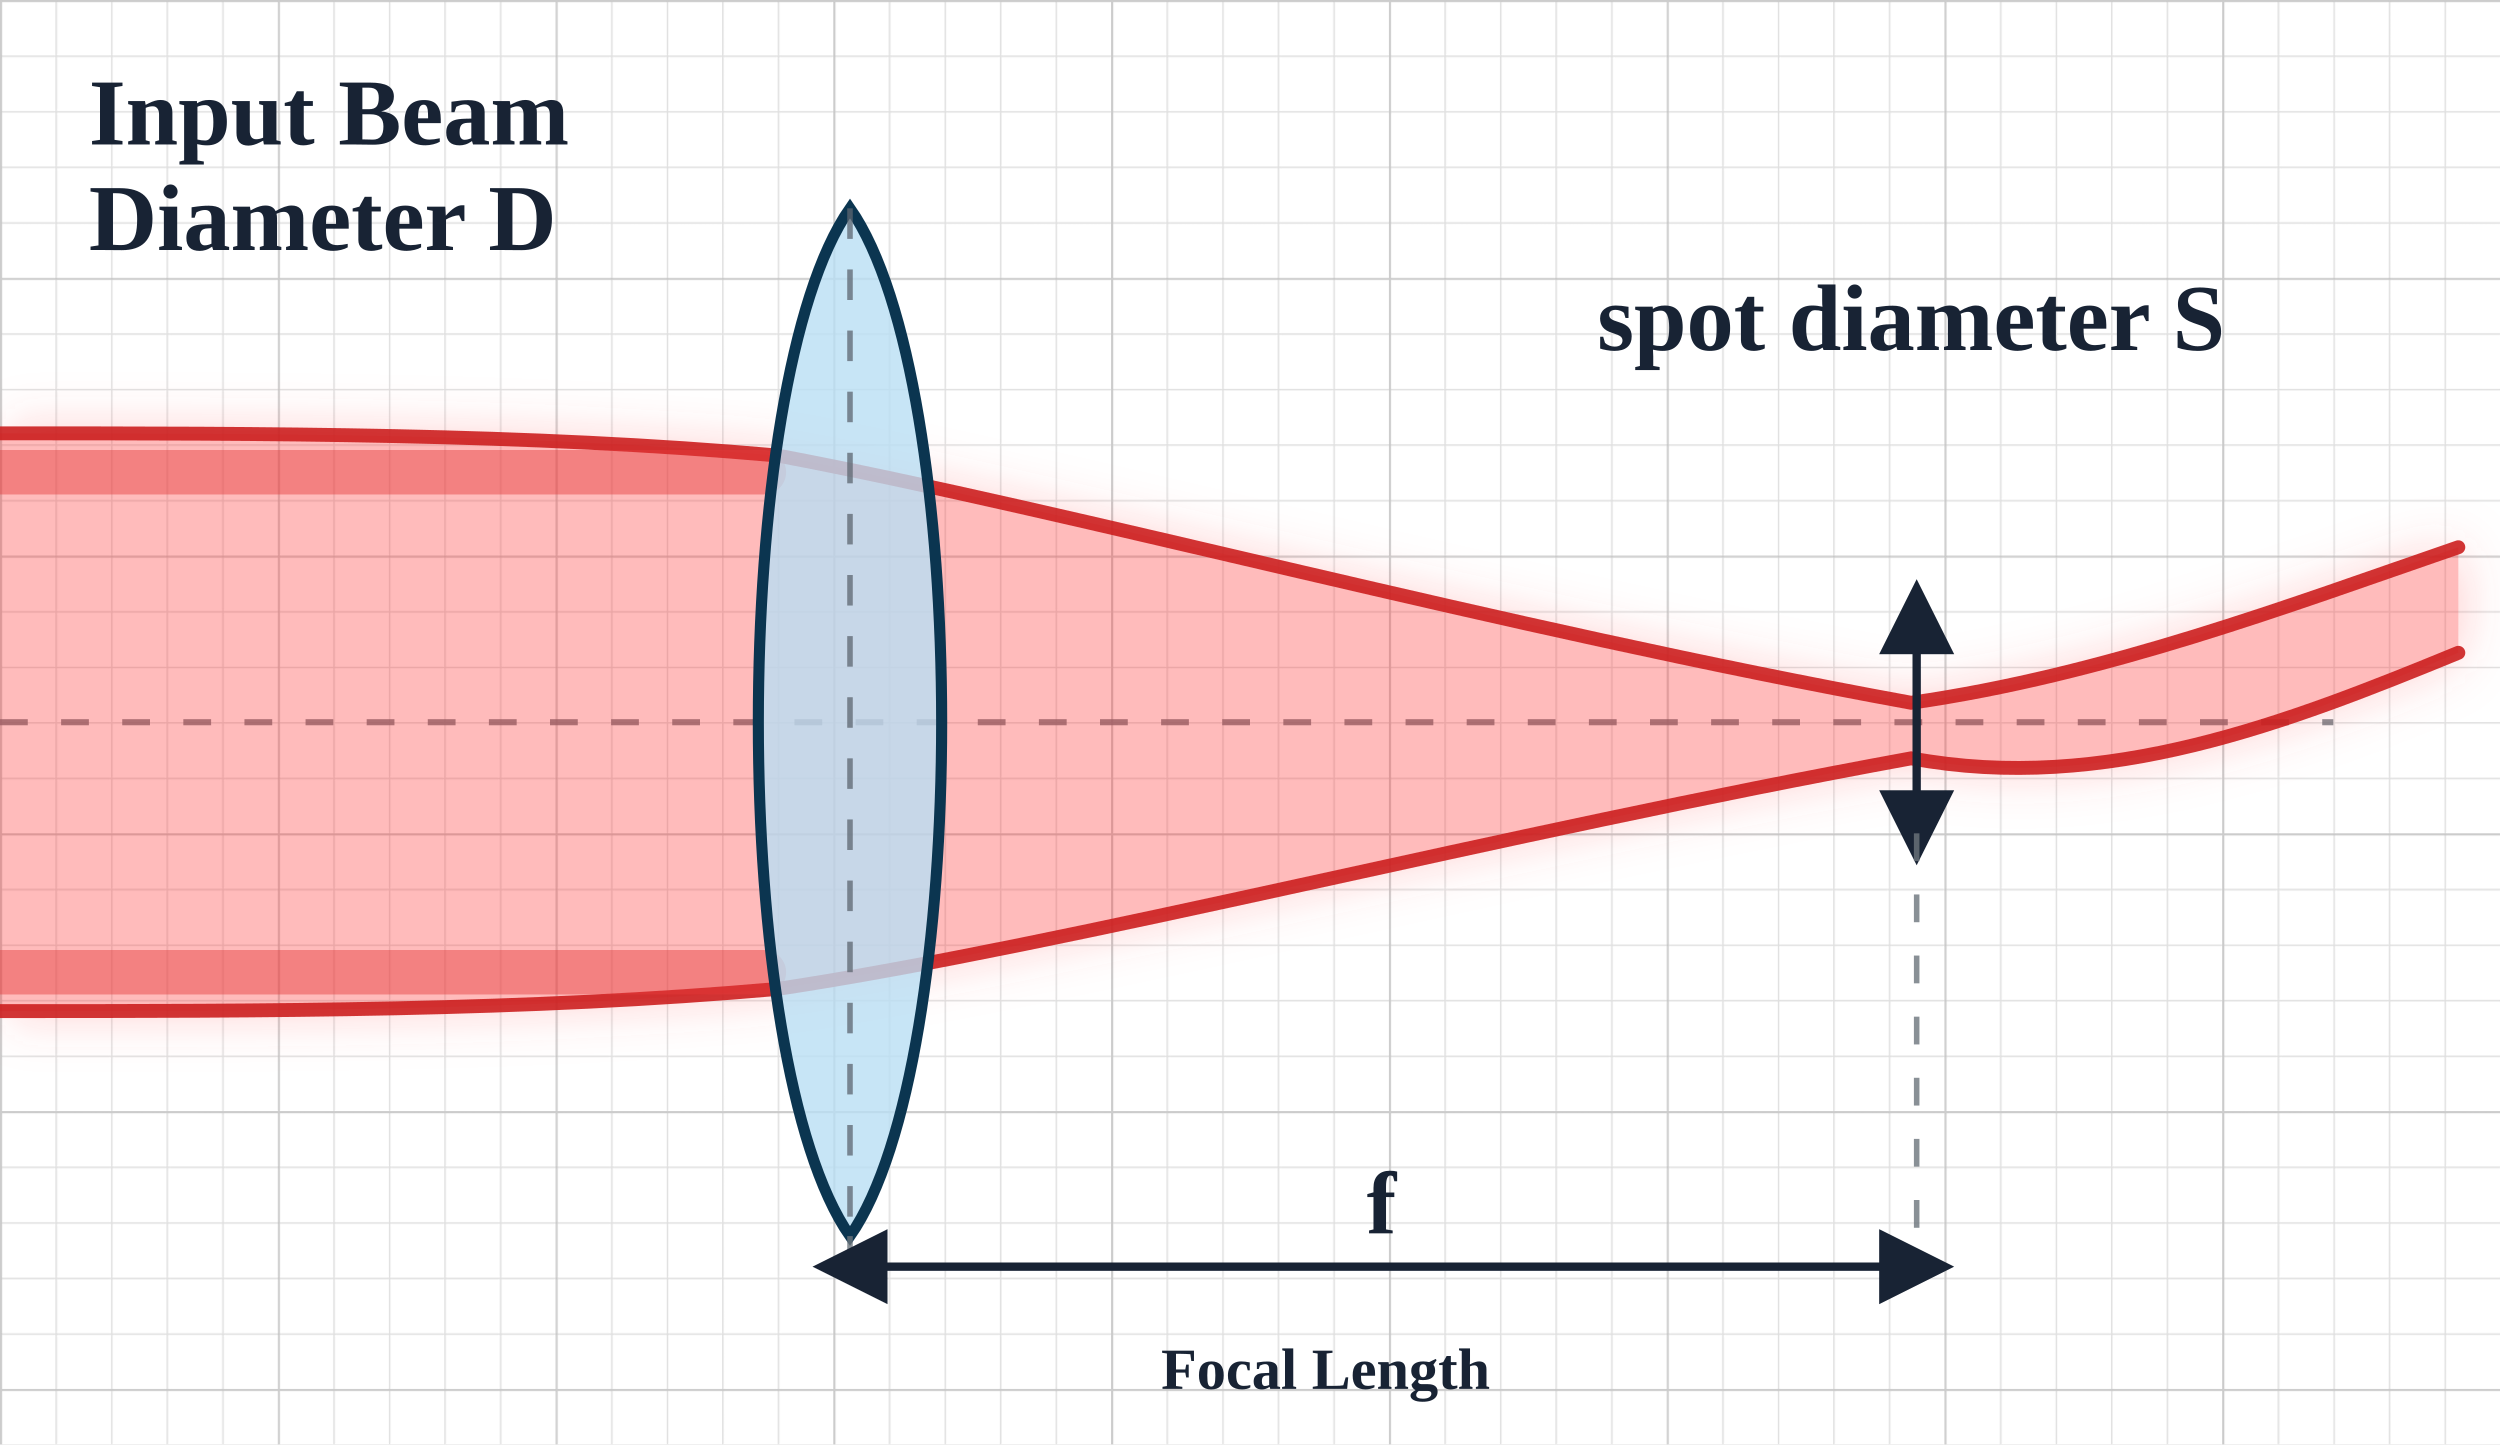
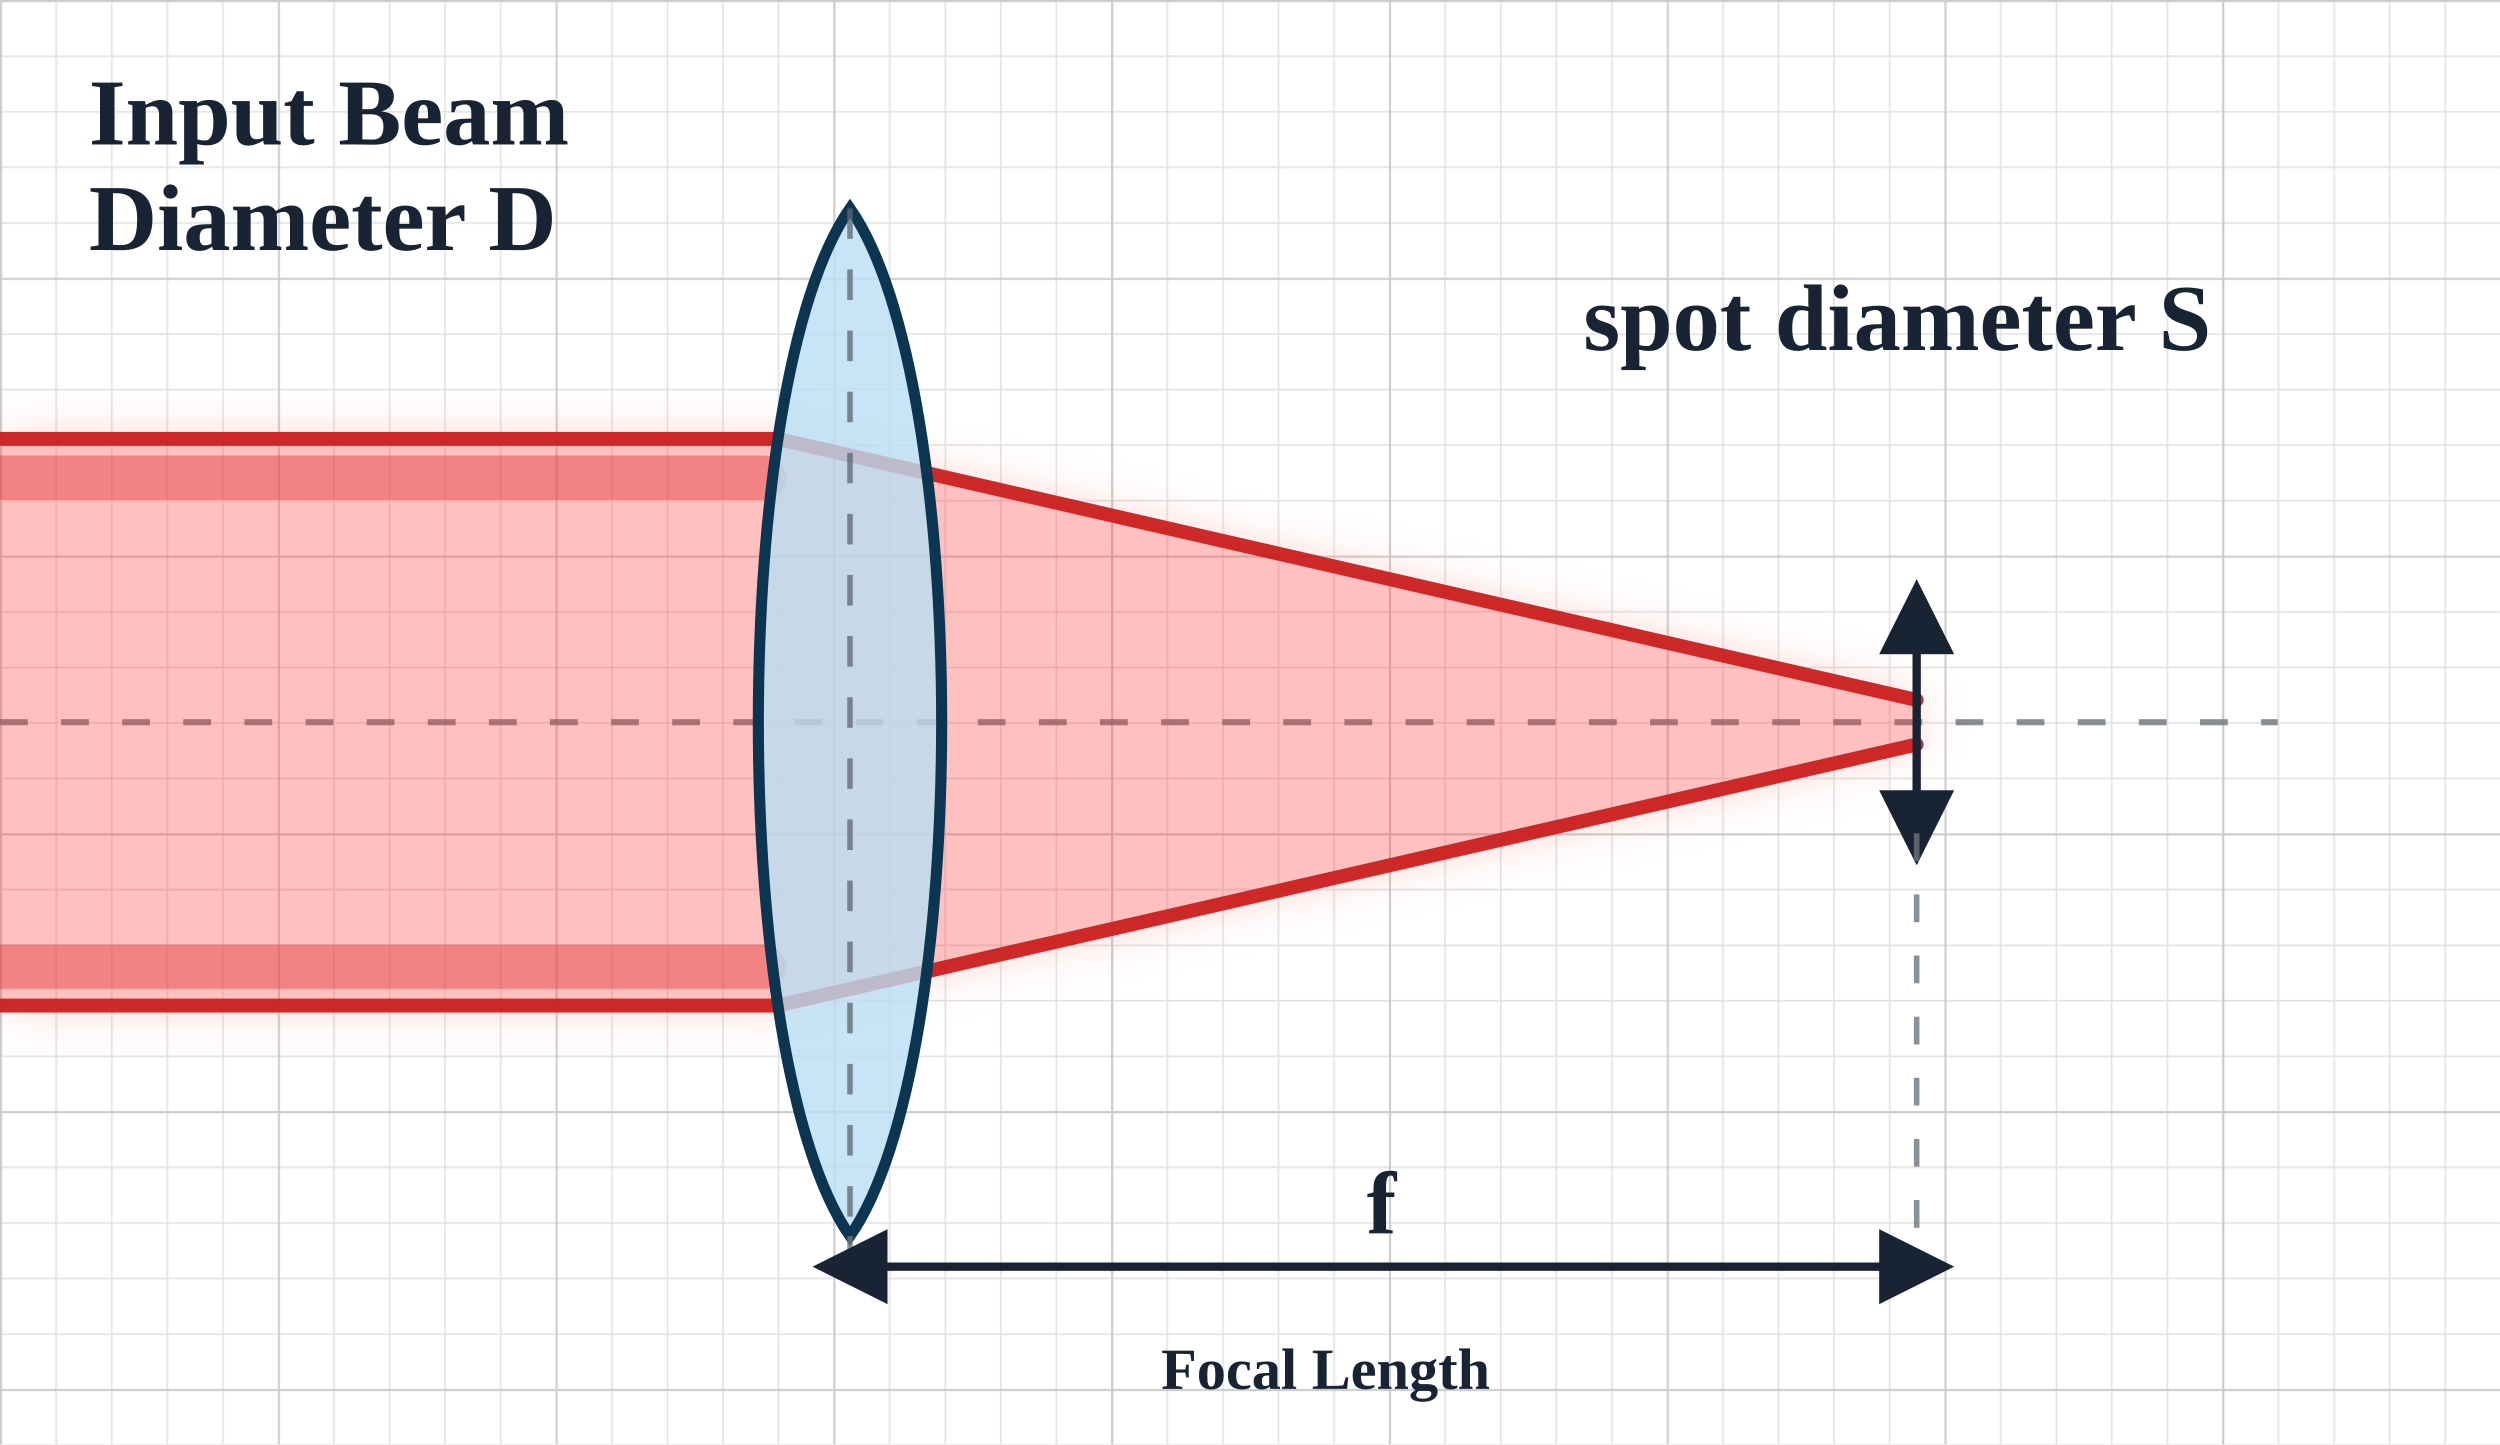
<svg xmlns="http://www.w3.org/2000/svg" viewBox="0 0 900 520" role="img" aria-labelledby="title desc">
  <defs>
    <pattern id="minor-grid" width="20" height="20" patternUnits="userSpaceOnUse">
      <path d="M20 0H0V20" fill="none" stroke="#d8d8d8" stroke-width="1" opacity="0.85" />
    </pattern>
    <pattern id="major-grid" width="100" height="100" patternUnits="userSpaceOnUse">
      <rect width="100" height="100" fill="url(#minor-grid)" />
      <path d="M100 0H0V100" fill="none" stroke="#c6c6c6" stroke-width="1.6" opacity="0.85" />
    </pattern>
    <filter id="beam-glow" x="-8%" y="-18%" width="116%" height="136%">
-       <feGaussianBlur stdDeviation="10" result="blur" />
-       <feColorMatrix in="blur" type="matrix" values="1 0 0 0 0.95  0 0.2 0 0 0.02  0 0 0.2 0 0.02  0 0 0 0.8 0" />
+       <feGaussianBlur stdDeviation="9" result="blur" />
+       <feColorMatrix in="blur" type="matrix" values="1 0 0 0 0.95  0 0.15 0 0 0.02  0 0 0.15 0 0.02  0 0 0 0.75 0" />
      <feMerge>
        <feMergeNode />
        <feMergeNode in="SourceGraphic" />
      </feMerge>
    </filter>
    <marker id="arrow-blue" viewBox="0 0 10 10" refX="5" refY="5" markerWidth="9" markerHeight="9" orient="auto-start-reverse">
      <path d="M0 0 10 5 0 10Z" fill="#182334" />
    </marker>
  </defs>
  <rect width="900" height="520" fill="#ffffff" />
  <rect width="900" height="520" fill="url(#major-grid)" opacity="0.95" />
-   <line x1="0" y1="260" x2="840" y2="260" stroke="#6c747c" stroke-width="2.2" stroke-dasharray="10 12" opacity="0.8" />
-   <path d="M0 156 C96 156 190 156 280 164 C386 184 540 226 688 253 C758 243 824 218 885 197 L885 235 C824 260 758 286 688 273 C540 300 386 340 280 356 C190 364 96 364 0 364Z" fill="#ff2a2a" opacity="0.32" filter="url(#beam-glow)" />
-   <path d="M0 156 C96 156 190 156 280 164 C386 184 540 226 688 253 C758 243 824 218 885 197" fill="none" stroke="#cc1f1f" stroke-width="5" stroke-linecap="round" opacity="0.9" />
-   <path d="M0 364 C96 364 190 364 280 356 C386 340 540 300 688 273 C758 286 824 260 885 235" fill="none" stroke="#cc1f1f" stroke-width="5" stroke-linecap="round" opacity="0.9" />
-   <path d="M0 170 H275" fill="none" stroke="#e43a3a" stroke-width="16" stroke-linecap="round" opacity="0.45" />
-   <path d="M0 350 H275" fill="none" stroke="#e43a3a" stroke-width="16" stroke-linecap="round" opacity="0.45" />
+   <line x1="0" y1="260" x2="820" y2="260" stroke="#6c747c" stroke-width="2.2" stroke-dasharray="10 12" opacity="0.8" />
+   <path d="M0 158 H280 L690 252 L690 268 L280 362 H0Z" fill="#ff2a2a" opacity="0.3" filter="url(#beam-glow)" />
+   <path d="M0 158 H280 L690 252" fill="none" stroke="#cc1f1f" stroke-width="5" stroke-linecap="round" stroke-linejoin="round" opacity="0.95" />
+   <path d="M0 362 H280 L690 268" fill="none" stroke="#cc1f1f" stroke-width="5" stroke-linecap="round" stroke-linejoin="round" opacity="0.95" />
+   <path d="M0 172 H275" fill="none" stroke="#e43a3a" stroke-width="16" stroke-linecap="round" opacity="0.45" />
+   <path d="M0 348 H275" fill="none" stroke="#e43a3a" stroke-width="16" stroke-linecap="round" opacity="0.45" />
  <path d="M306 75 C350 138 350 382 306 445 C262 382 262 138 306 75Z" fill="#b9def4" fill-opacity="0.8" stroke="#0b3550" stroke-width="4" />
  <line x1="306" y1="75" x2="306" y2="445" stroke="#5c6570" stroke-width="2" stroke-dasharray="11 11" opacity="0.75" />
  <line x1="690" y1="222" x2="690" y2="298" stroke="#182334" stroke-width="3" marker-start="url(#arrow-blue)" marker-end="url(#arrow-blue)" />
  <line x1="690" y1="300" x2="690" y2="448" stroke="#6c747c" stroke-width="2" stroke-dasharray="10 12" opacity="0.8" />
  <line x1="306" y1="445" x2="306" y2="462" stroke="#6c747c" stroke-width="2" stroke-dasharray="10 12" opacity="0.8" />
  <line x1="306" y1="456" x2="690" y2="456" stroke="#182334" stroke-width="3" marker-start="url(#arrow-blue)" marker-end="url(#arrow-blue)" />
  <text x="32" y="52" fill="#182334" font-family="Georgia, 'Times New Roman', serif" font-size="34" font-weight="700">Input Beam</text>
  <text x="32" y="90" fill="#182334" font-family="Georgia, 'Times New Roman', serif" font-size="34" font-weight="700">Diameter D</text>
-   <text x="575" y="126" fill="#182334" font-family="Georgia, 'Times New Roman', serif" font-size="34" font-weight="700">spot diameter S</text>
+   <text x="570" y="126" fill="#182334" font-family="Georgia, 'Times New Roman', serif" font-size="34" font-weight="700">spot diameter S</text>
  <text x="492" y="444" fill="#182334" font-family="Georgia, 'Times New Roman', serif" font-size="32" font-weight="700">f</text>
  <text x="418" y="500" fill="#182334" font-family="Georgia, 'Times New Roman', serif" font-size="21" font-weight="700">Focal Length</text>
</svg>
